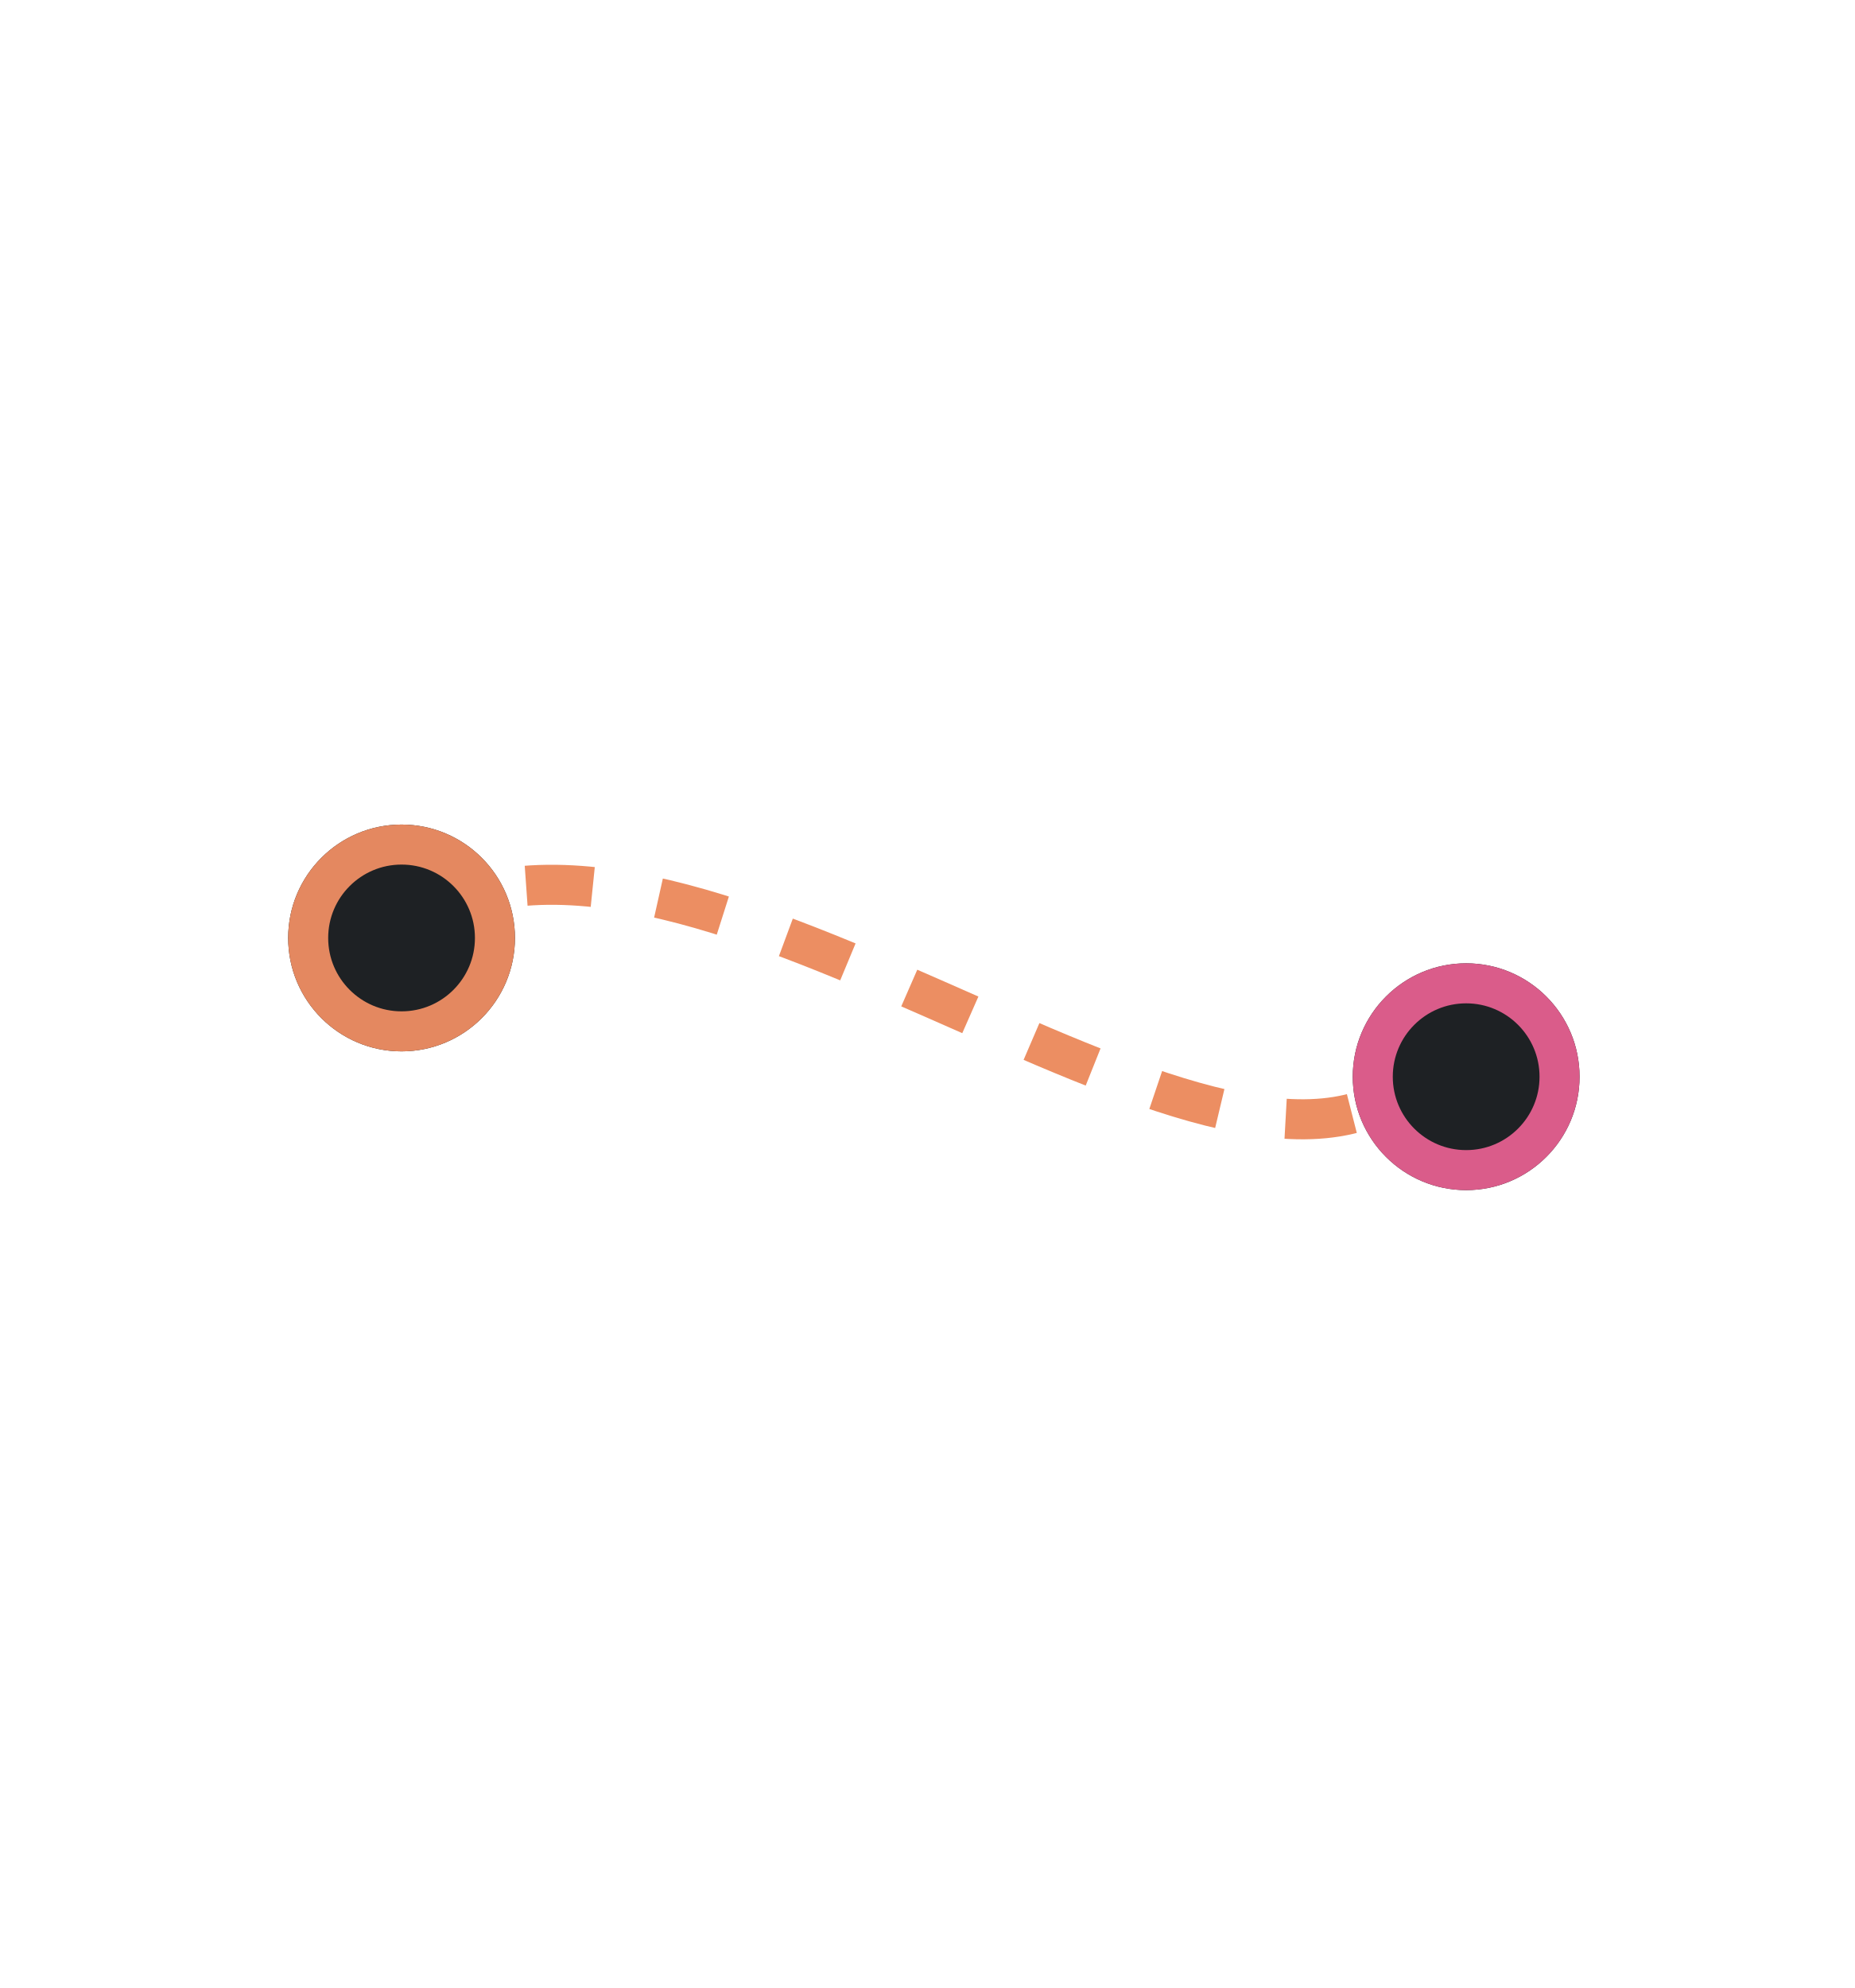
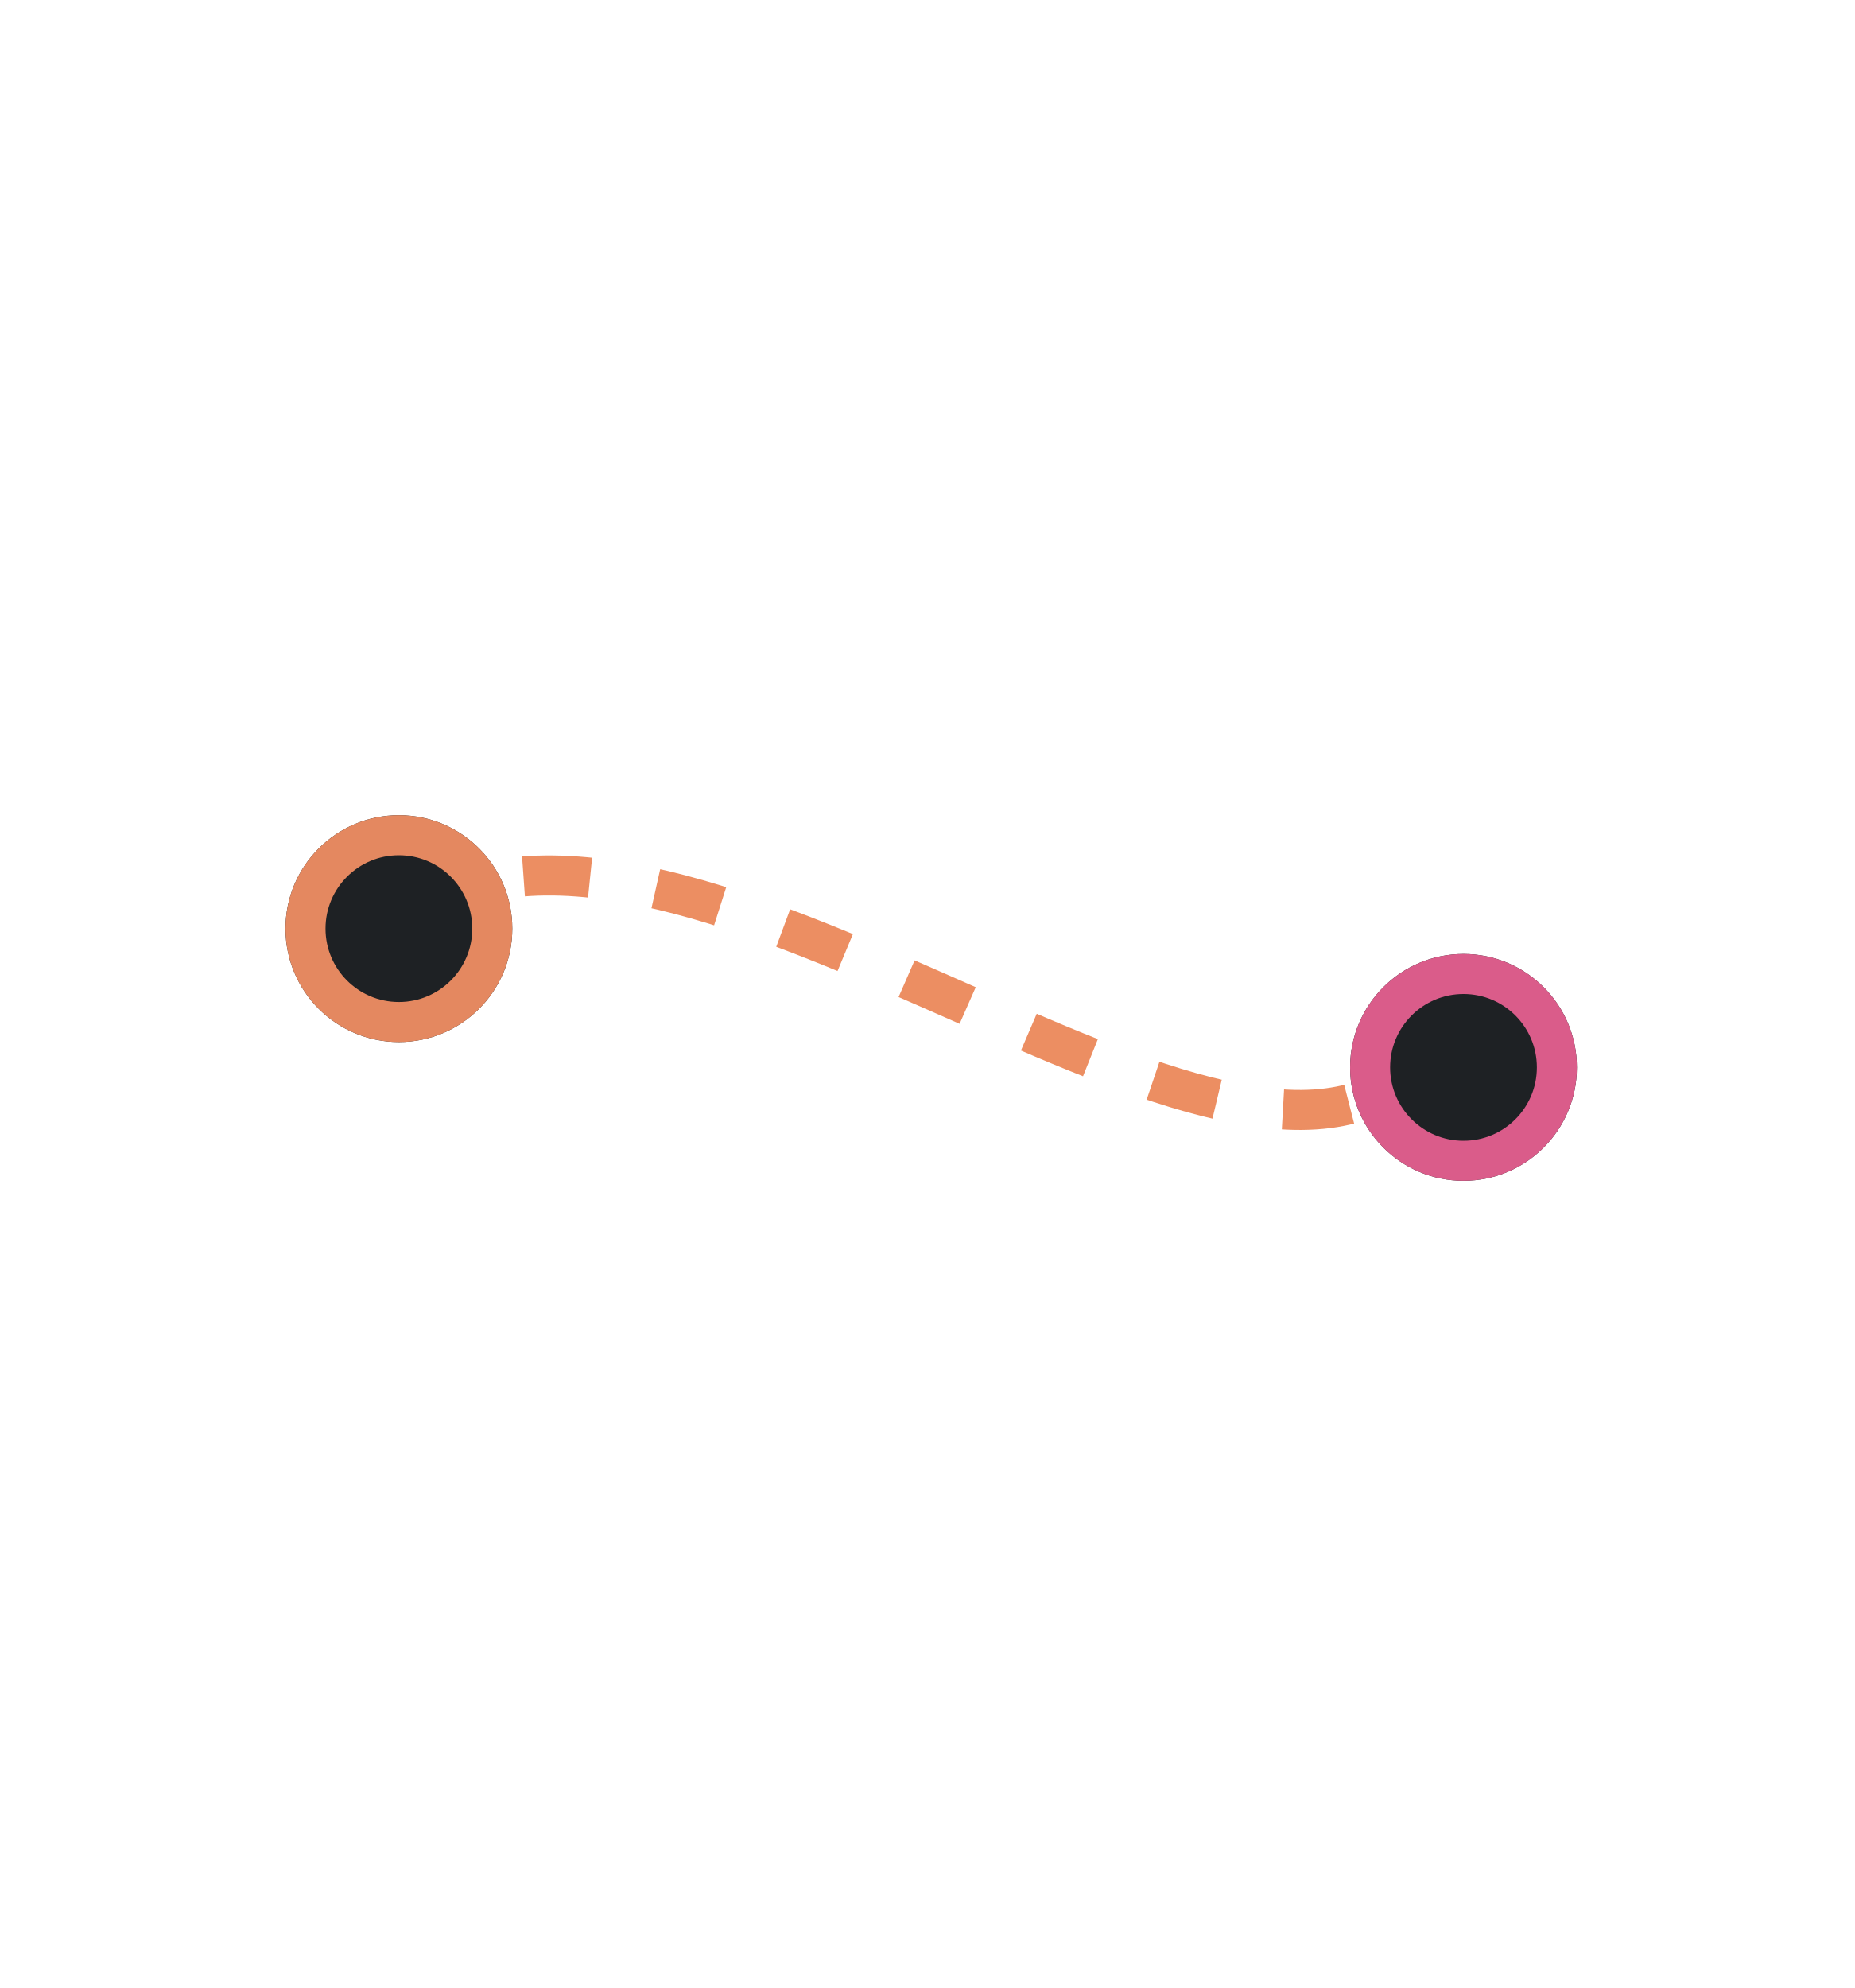
- <svg xmlns="http://www.w3.org/2000/svg" version="1.1" width="139" height="149" id="Слой_1" x="0px" y="0px" viewBox="0 0 139 149" xml:space="preserve">
+ <svg xmlns="http://www.w3.org/2000/svg" width="139" height="149" version="1.1" id="Слой_1" x="0px" y="0px" viewBox="0 0 139 149" xml:space="preserve">
  <style type="text/css">
	.st0{fill:none;stroke:#EC8E62;stroke-width:3;stroke-dasharray:5,5;}
	.st1{fill:#1E2124;}
	.st2{fill:none;stroke:#E48860;stroke-width:3;}
	.st3{fill:none;stroke:#DA5C8A;stroke-width:3;}
</style>
-   <path class="st0" d="M30.1,69.6C50.8,55,90.9,94.6,106,81" />
+   <path class="st0" d="M29.9,68.9c20.7-14.6,60.8,25,75.9,11.4" />
  <g>
-     <circle class="st1" cx="30.1" cy="70.3" r="8.5" />
-     <circle class="st2" cx="30.1" cy="70.3" r="7" />
+     <circle class="st1" cx="29.9" cy="69.6" r="8.5" />
+     <circle class="st2" cx="29.9" cy="69.6" r="7" />
  </g>
  <g>
-     <circle class="st1" cx="109.9" cy="80.7" r="8.5" />
-     <circle class="st3" cx="109.9" cy="80.7" r="7" />
+     <circle class="st1" cx="109.7" cy="80" r="8.5" />
+     <circle class="st3" cx="109.7" cy="80" r="7" />
  </g>
</svg>
